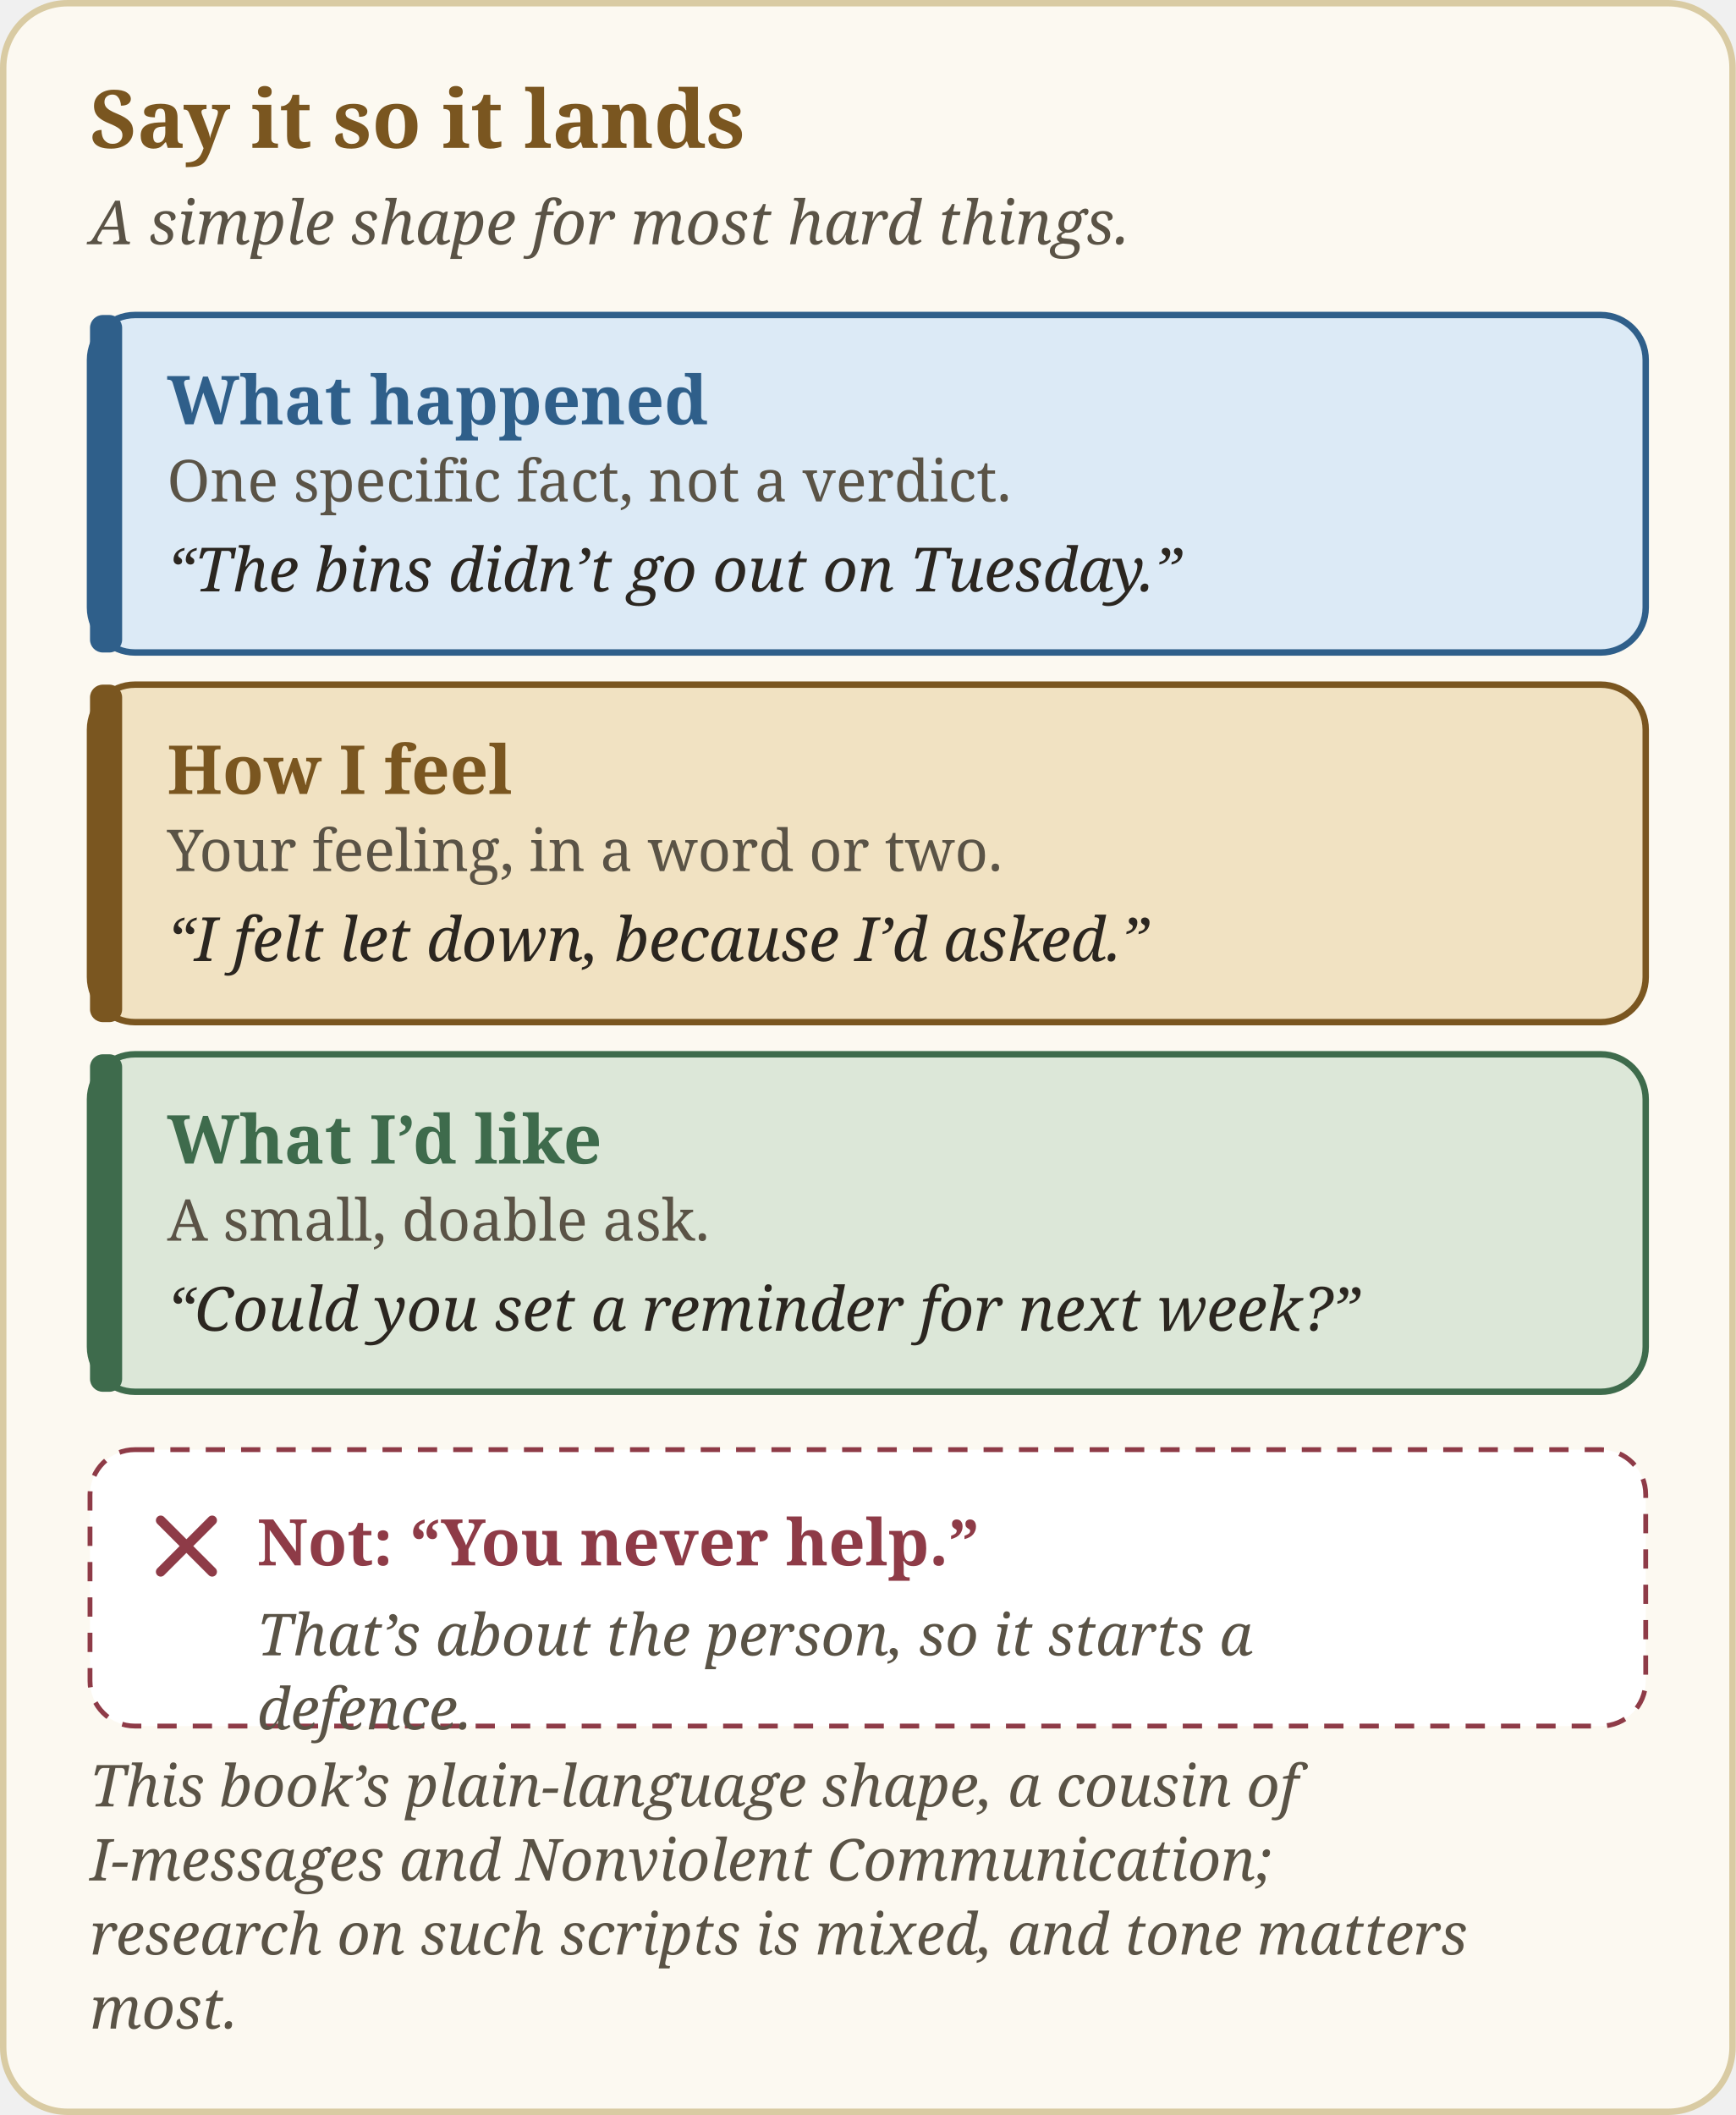
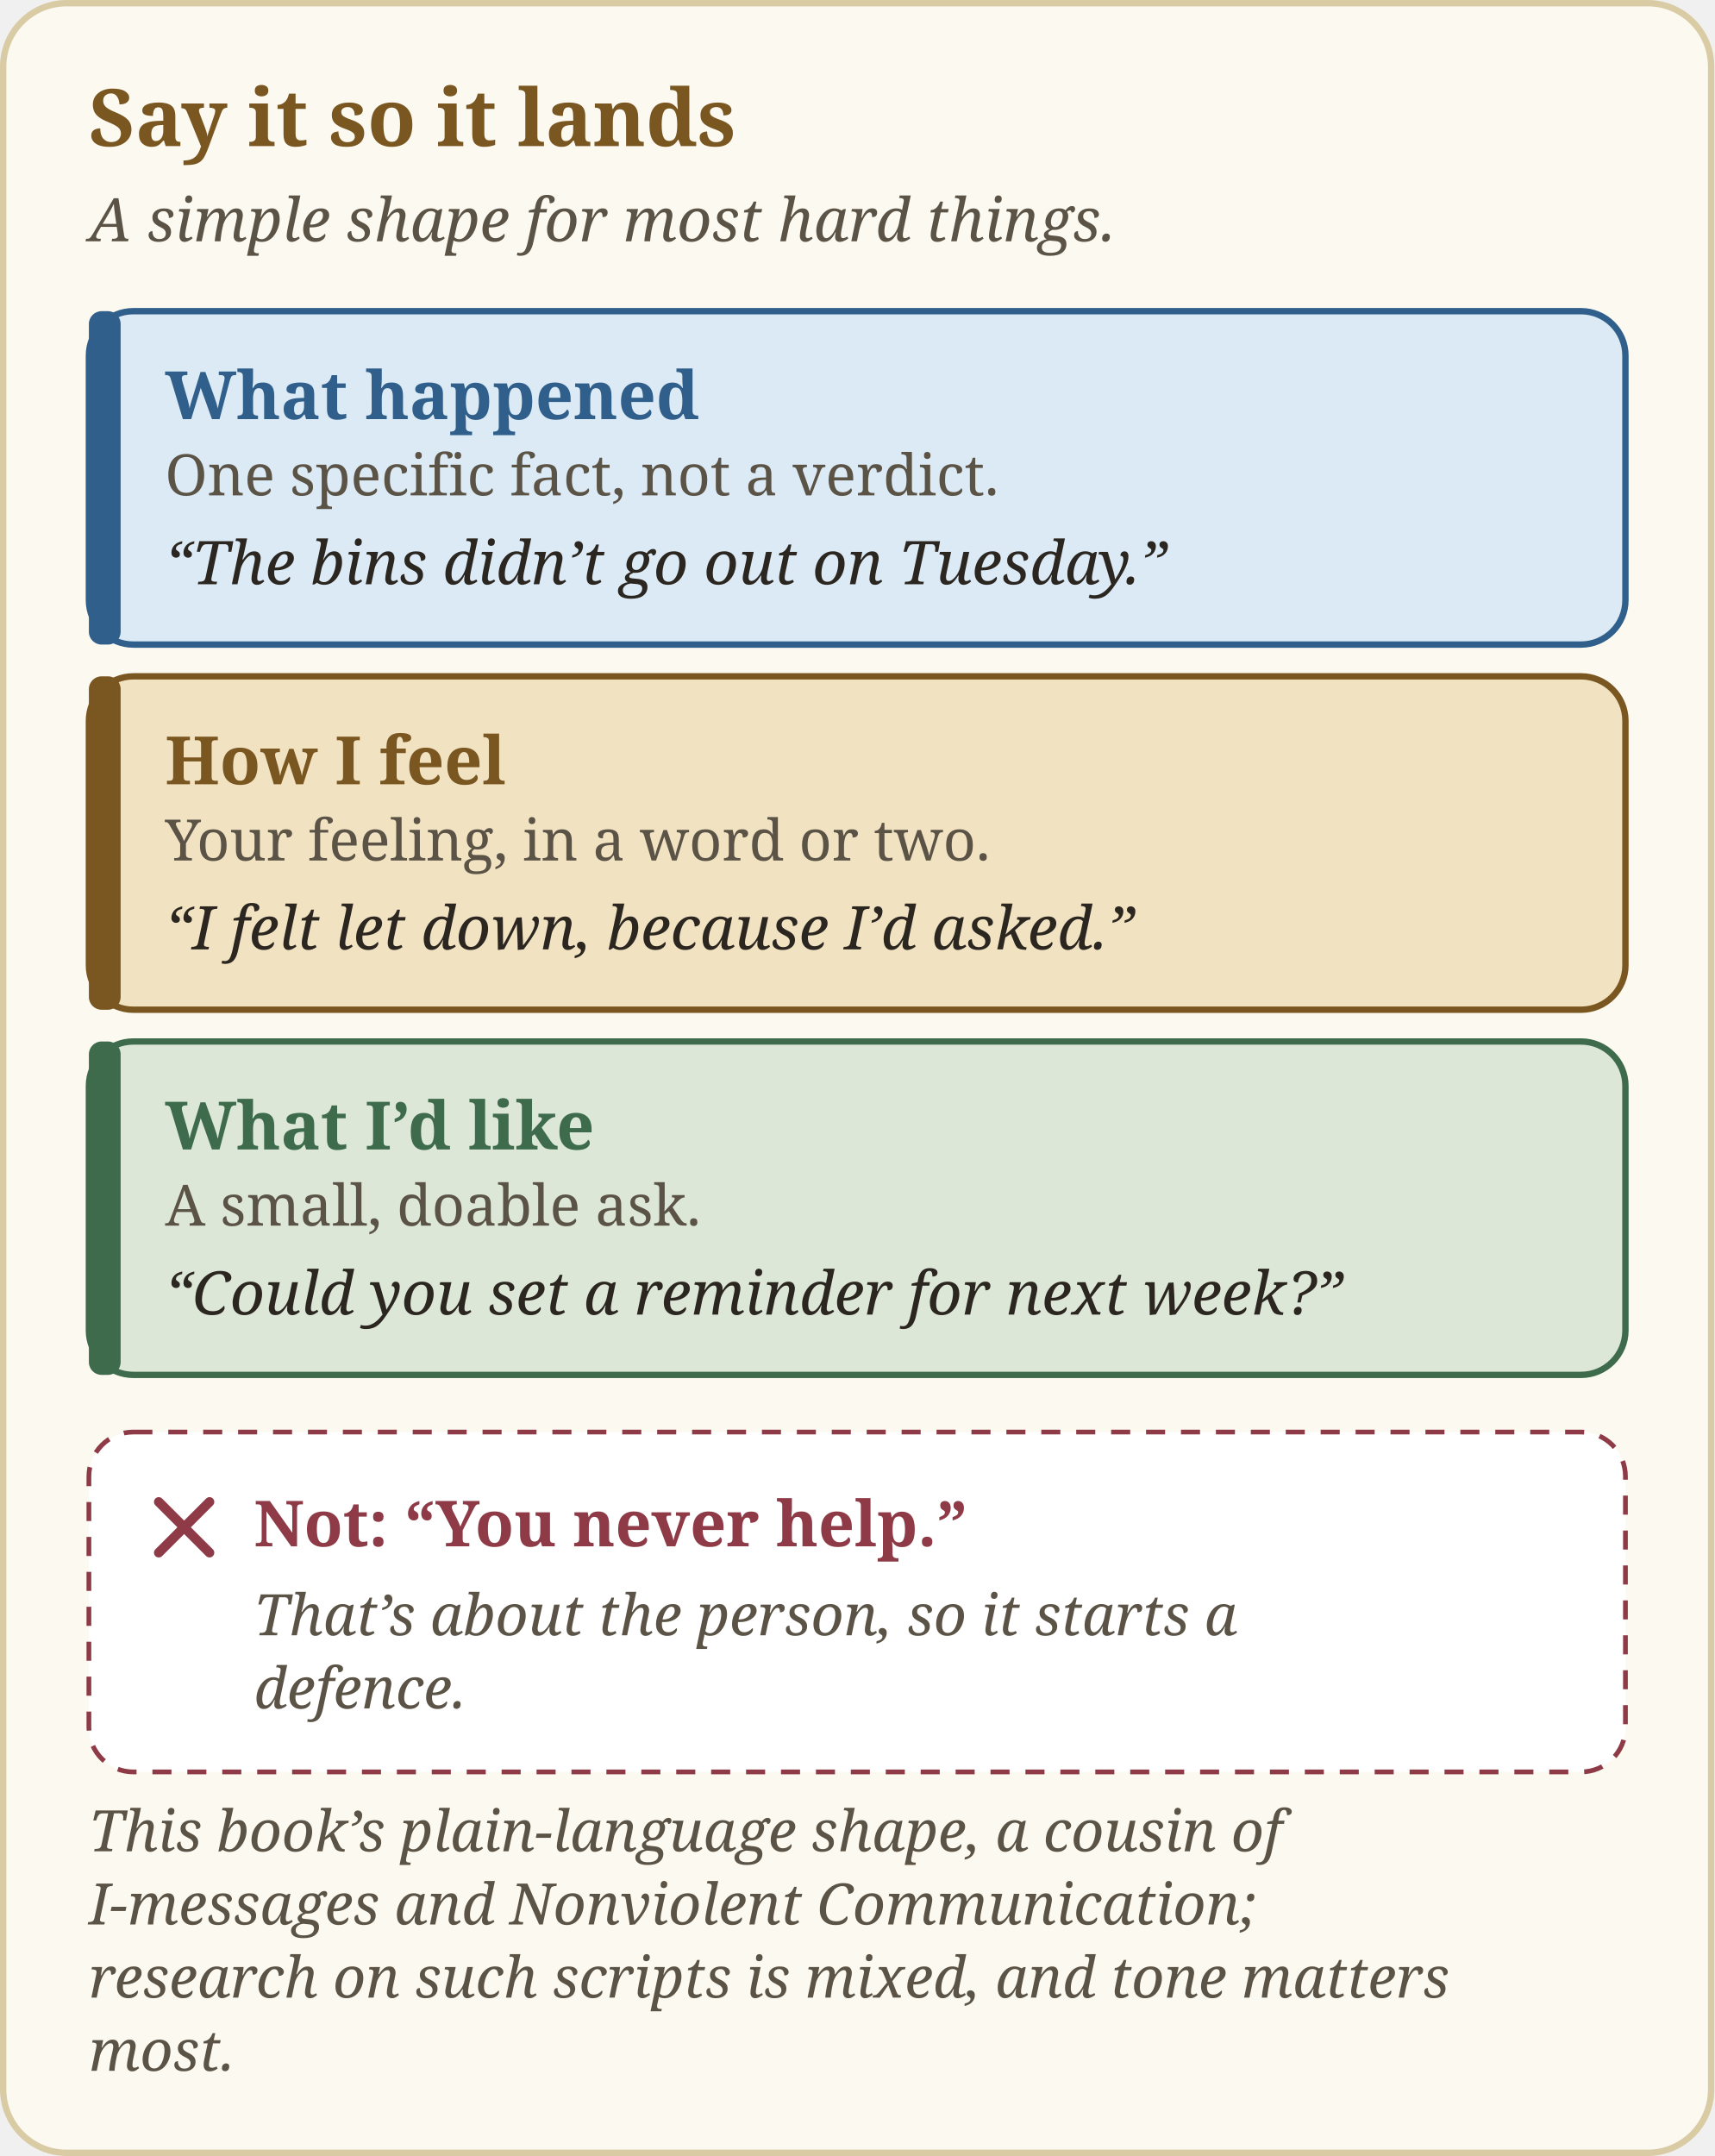
- <svg xmlns="http://www.w3.org/2000/svg" viewBox="0 0 540 658" width="540" height="658" role="img" aria-labelledby="fig-u4-ffa-t fig-u4-ffa-d" font-family="Lora, Georgia, serif" fill="#2B2620">
-   <rect x="1" y="1" width="538" height="656" rx="20" fill="#FCF9F1" stroke="#D9CBA3" stroke-width="2" />
+ <svg xmlns="http://www.w3.org/2000/svg" viewBox="0 0 540 679" width="540" height="679" role="img" aria-labelledby="fig-u4-ffa-t fig-u4-ffa-d" font-family="Lora, Georgia, serif" fill="#2B2620">
+   <rect x="1" y="1" width="538" height="677" rx="20" fill="#FCF9F1" stroke="#D9CBA3" stroke-width="2" />
  <text x="28" y="46" font-size="25" font-weight="bold" fill="#7A5620">Say it so it lands</text>
  <text x="28" y="76" font-size="19" font-style="italic" fill="#5A5346">A simple shape for most hard things.</text>
  <rect x="28" y="98" width="484" height="105" rx="14" fill="#DCEAF6" stroke="#2F5F8A" stroke-width="2" />
  <rect x="28" y="98" width="10" height="105" rx="4" fill="#2F5F8A" />
  <text x="52" y="132" font-size="21" font-weight="bold" fill="#2F5F8A">What happened</text>
  <text x="52" y="156" font-size="18" fill="#5A5346">One specific fact, not a verdict.</text>
  <text x="52" y="184" font-size="19" font-style="italic">“The bins didn’t go out on Tuesday.”</text>
  <rect x="28" y="213" width="484" height="105" rx="14" fill="#F1E2C2" stroke="#7A5620" stroke-width="2" />
  <rect x="28" y="213" width="10" height="105" rx="4" fill="#7A5620" />
  <text x="52" y="247" font-size="21" font-weight="bold" fill="#7A5620">How I feel</text>
  <text x="52" y="271" font-size="18" fill="#5A5346">Your feeling, in a word or two.</text>
  <text x="52" y="299" font-size="19" font-style="italic">“I felt let down, because I’d asked.”</text>
  <rect x="28" y="328" width="484" height="105" rx="14" fill="#DCE7D8" stroke="#3E6B4C" stroke-width="2" />
  <rect x="28" y="328" width="10" height="105" rx="4" fill="#3E6B4C" />
  <text x="52" y="362" font-size="21" font-weight="bold" fill="#3E6B4C">What I’d like</text>
  <text x="52" y="386" font-size="18" fill="#5A5346">A small, doable ask.</text>
  <text x="52" y="414" font-size="19" font-style="italic">“Could you set a reminder for next week?”</text>
-   <rect x="28" y="451" width="484" height="86" rx="14" fill="#FFFFFF" stroke="#8E3B47" stroke-width="1.5" stroke-dasharray="6 5" />
+   <rect x="28" y="451" width="484" height="107.04" rx="14" fill="#FFFFFF" stroke="#8E3B47" stroke-width="1.5" stroke-dasharray="6 5" />
  <path d="M50 473.0 L66 489.0 M66 473.0 L50 489.0" fill="none" stroke="#8E3B47" stroke-width="3" stroke-linecap="round" stroke-linejoin="round" />
  <text x="80" y="487" font-size="20" font-weight="bold" fill="#8E3B47">Not: “You never help.”</text>
  <text x="80" y="515" font-size="18" font-style="italic" fill="#5A5346">
    <tspan x="80" dy="0">That’s about the person, so it starts a</tspan>
    <tspan x="80" dy="23.04">defence.</tspan>
  </text>
-   <text x="28" y="562" font-size="18" font-style="italic" fill="#5A5346">
+   <text x="28" y="583.04" font-size="18" font-style="italic" fill="#5A5346">
    <tspan x="28" dy="0">This book’s plain-language shape, a cousin of</tspan>
    <tspan x="28" dy="23.04">I-messages and Nonviolent Communication;</tspan>
    <tspan x="28" dy="23.04">research on such scripts is mixed, and tone matters</tspan>
    <tspan x="28" dy="23.04">most.</tspan>
  </text>
</svg>
